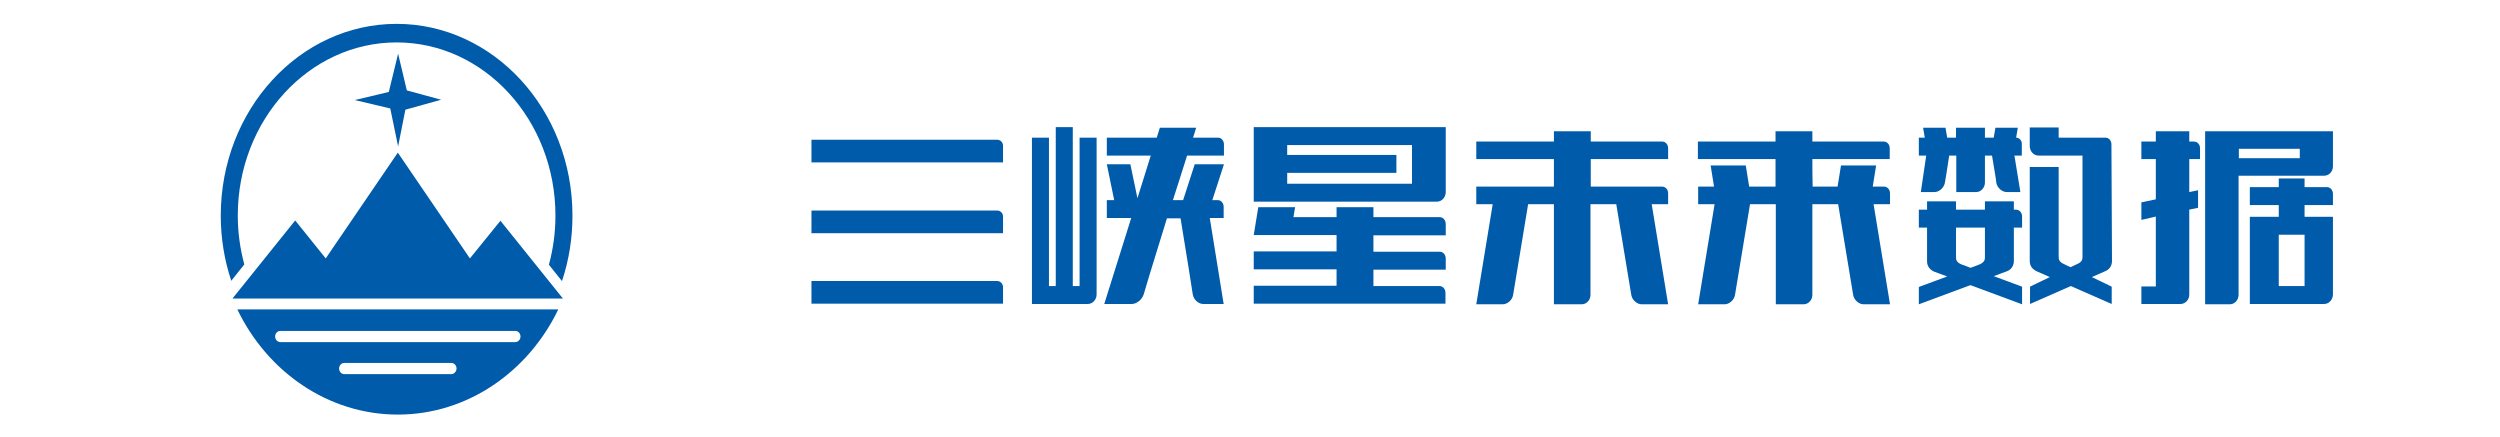
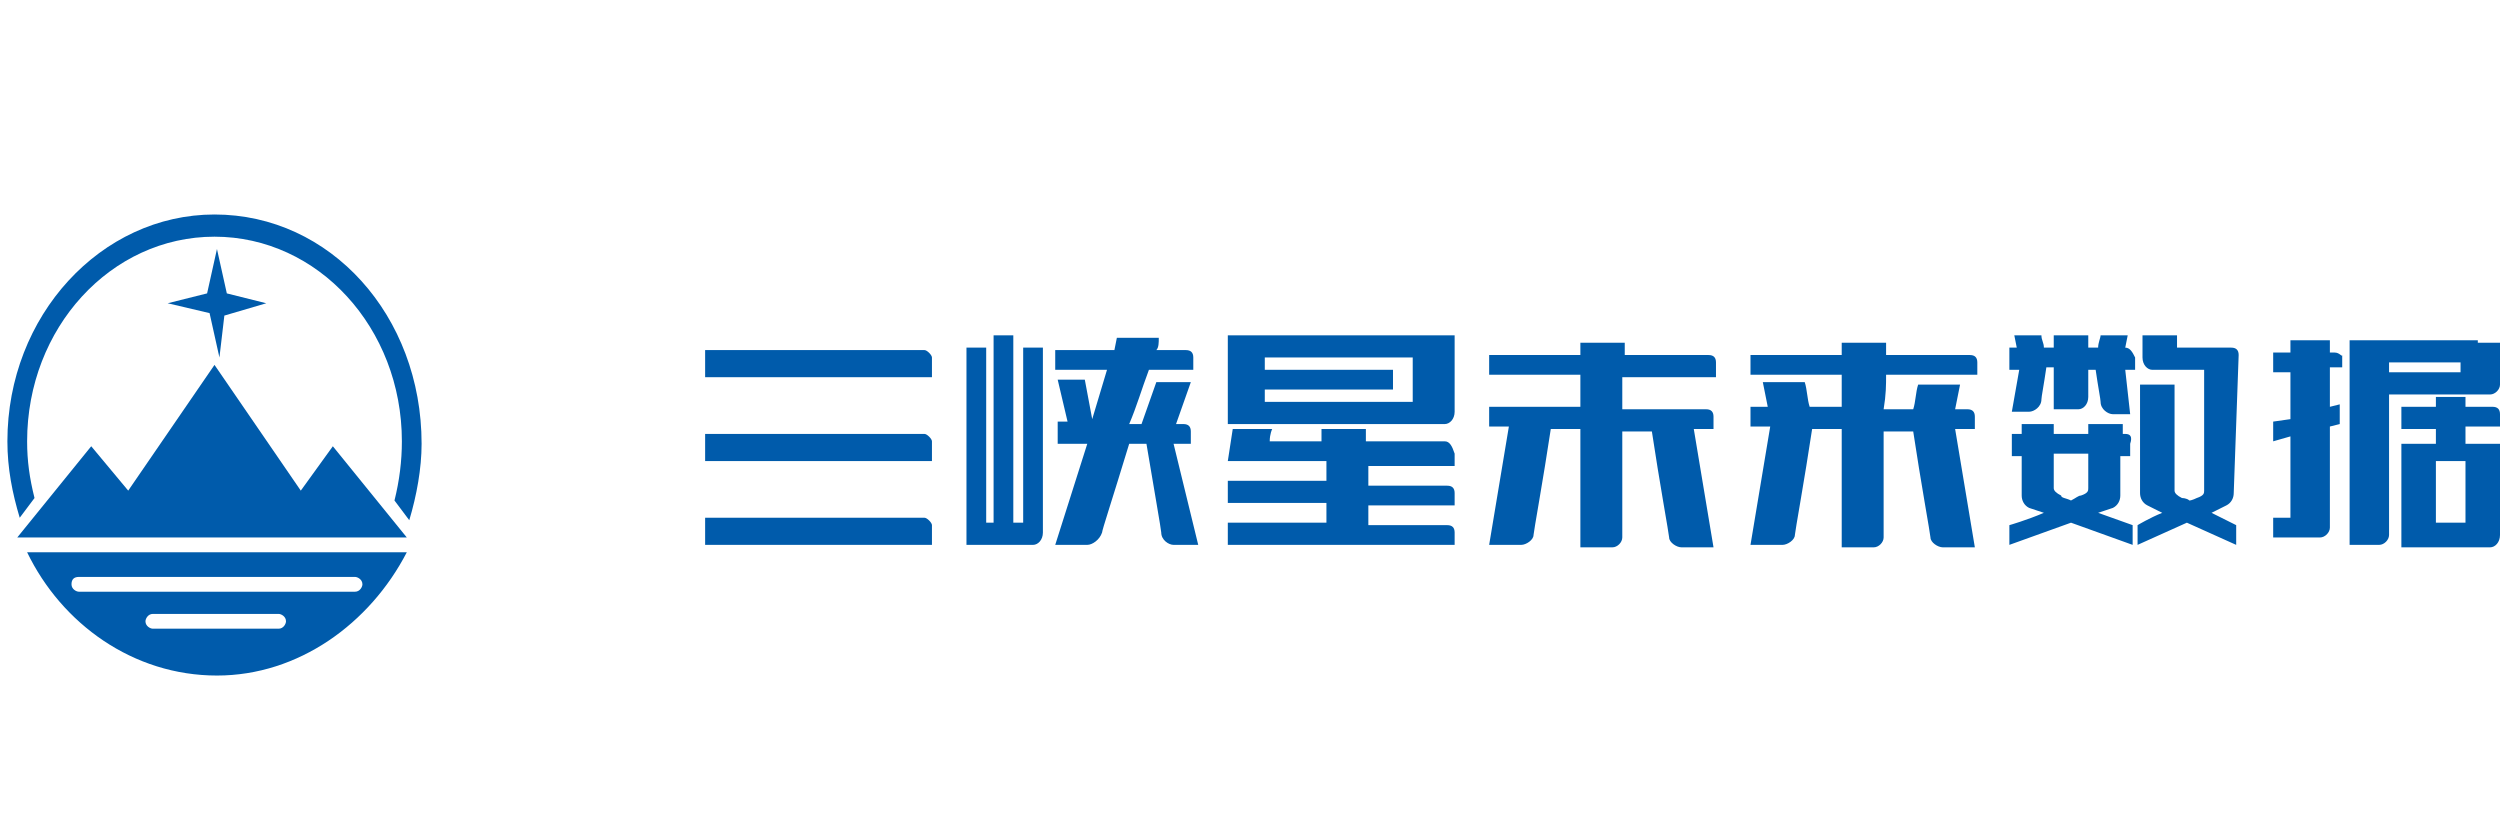
- <svg xmlns="http://www.w3.org/2000/svg" width="321" height="56" viewBox="0 0 321 56" fill="none">
-   <path d="M128.024 17.942H104.191V20.855H128.789V18.796C128.825 18.33 128.497 17.942 128.024 17.942ZM128.024 27.03H104.191V29.944H128.789V27.885C128.825 27.419 128.497 27.03 128.024 27.03ZM128.024 36.081H104.191V38.994H128.789V36.935C128.825 36.508 128.497 36.081 128.024 36.081ZM214.187 20.427V19.029C214.187 18.563 213.86 18.175 213.423 18.175H204.254V16.854H199.523V18.175H189.554V20.427H199.523V23.962H189.554V26.215H191.664L189.554 39.071H192.938C193.556 39.071 194.175 38.528 194.284 37.867C194.357 37.518 195.303 31.653 196.212 26.215H199.523V39.071H203.089C203.708 39.071 204.217 38.528 204.217 37.867V26.215H207.528C208.438 31.653 209.384 37.479 209.457 37.867C209.566 38.528 210.185 39.071 210.803 39.071H214.187L212.077 26.215H214.187V24.817C214.187 24.351 213.86 23.962 213.423 23.962H204.254V20.427H214.187ZM232.708 20.427H242.641V19.029C242.641 18.563 242.314 18.175 241.877 18.175H232.708V16.854H227.978V18.175H218.008V20.427H227.978V23.962H224.594C224.448 23.069 224.303 22.137 224.157 21.243H219.645L220.082 23.962H218.044V26.215H220.155L218.044 39.071H221.428C222.047 39.071 222.665 38.528 222.774 37.867C222.847 37.518 223.793 31.653 224.703 26.215H228.014V39.071H231.58C232.198 39.071 232.708 38.528 232.708 37.867V26.215H236.019C236.929 31.653 237.875 37.479 237.947 37.867C238.057 38.528 238.675 39.071 239.294 39.071H242.678L240.567 26.215H242.678V24.817C242.678 24.351 242.35 23.962 241.914 23.962H240.458L240.895 21.243H236.383C236.237 22.137 236.092 23.069 235.946 23.962H232.744C232.708 22.68 232.708 21.476 232.708 20.427ZM297.039 16.854H283.139V39.071H286.305C286.923 39.071 287.433 38.528 287.433 37.867V22.564H298.421C299.04 22.564 299.549 22.02 299.549 21.36V16.854H297.039ZM287.469 20.311V19.107H295.292V20.311H287.469ZM281.684 18.175H281.102V16.854H276.808V18.175H274.952V20.427H276.808V25.593L274.952 25.982V28.235L276.808 27.807V36.78H274.952V39.032H279.974C280.592 39.032 281.102 38.489 281.102 37.828V26.914L282.23 26.681V24.428L281.102 24.661V20.427H282.484V19.029C282.484 18.563 282.157 18.175 281.684 18.175Z" fill="#005BAB" />
-   <path d="M295.907 27.837V26.328H299.549V24.899C299.549 24.422 299.221 24.025 298.784 24.025H295.907V22.914H292.593V24.025H288.879V26.328H292.593V27.837H288.879V39.032H298.42C299.039 39.032 299.549 38.476 299.549 37.801V27.837H295.907ZM292.593 36.729V30.139H295.907V36.729H292.593ZM258.87 17.674L259.089 16.403H256.212C256.139 16.8 256.066 17.197 255.993 17.674H254.865V16.403H251.15V17.674H250.021C249.948 17.197 249.875 16.8 249.802 16.403H246.925L247.144 17.674H246.379V19.976H247.326L246.634 24.661H248.382C249.001 24.661 249.62 24.105 249.73 23.43C249.766 23.271 249.985 21.921 250.276 19.976H251.186V24.661H253.736C254.355 24.661 254.865 24.105 254.865 23.43V19.976H255.775C256.103 21.921 256.321 23.231 256.321 23.43C256.43 24.105 257.05 24.661 257.669 24.661H259.417L258.652 19.976H259.599V18.547C259.635 18.07 259.307 17.674 258.87 17.674ZM258.87 26.923H258.579V25.852H254.865V26.923H251.15V25.852H247.435V26.923H246.379V29.226H247.435V33.553C247.435 34.188 247.799 34.625 248.309 34.863L250.021 35.498C248.164 36.173 246.379 36.848 246.379 36.848V39.071L253.007 36.61L259.635 39.071V36.809L255.993 35.459L257.705 34.824C258.215 34.625 258.579 34.149 258.579 33.514V29.226H259.635V27.797C259.635 27.32 259.307 26.923 258.87 26.923ZM254.865 32.402V33.037C254.865 33.315 254.828 33.672 254.173 33.95C254.027 33.99 253.626 34.188 253.007 34.387C252.425 34.149 251.988 33.99 251.842 33.95C251.186 33.672 251.15 33.315 251.15 33.037V29.226H254.865V32.402ZM271.107 18.468C271.07 18.031 270.779 17.674 270.342 17.674H264.333V16.363H260.619V18.745C260.619 19.42 261.128 19.976 261.747 19.976H267.392V32.997C267.392 33.275 267.356 33.633 266.7 33.91C266.591 33.95 266.263 34.109 265.863 34.307C265.462 34.109 265.134 33.99 265.025 33.91C264.37 33.633 264.333 33.275 264.333 32.997V21.445H260.619V33.514C260.619 34.149 260.983 34.585 261.493 34.824L263.204 35.578C261.857 36.213 260.655 36.809 260.655 36.809V39.032L265.899 36.729L271.143 39.032V36.809C271.143 36.809 269.941 36.213 268.594 35.578L270.306 34.824C270.815 34.625 271.18 34.149 271.18 33.514L271.107 18.468ZM184.833 27.876H176.348V26.606H171.614V27.876H166.078C166.187 27.122 166.297 26.606 166.297 26.606H161.562L160.98 30.179H171.614V32.283H160.98V34.585H171.614V36.689H160.98V38.992H185.598V37.602C185.598 37.126 185.27 36.729 184.833 36.729H176.348V34.625H185.634V33.196C185.634 32.719 185.307 32.322 184.87 32.322H176.348V30.218H185.634V28.789C185.634 28.273 185.307 27.876 184.833 27.876ZM183.085 16.324H160.98V25.891H184.505C185.125 25.891 185.634 25.335 185.634 24.661V16.324H183.085ZM165.277 23.589V22.199H179.298V19.897H165.277V18.626H181.301V23.589H165.277ZM138.619 36.729H137.745V16.324H135.56V36.729H134.686V17.674H132.501V39.032H139.675C140.294 39.032 140.804 38.476 140.804 37.801V17.674H138.619V36.729ZM152.421 19.976H157.156V18.547C157.156 18.07 156.828 17.674 156.391 17.674H153.186C153.332 17.276 153.441 16.84 153.587 16.403H148.925L148.525 17.674H142.115V19.976H147.76L146.048 25.454L145.138 21.088H142.115L143.062 25.693H142.115V27.995H145.247L141.787 39.032H145.32C145.939 39.032 146.631 38.476 146.849 37.801C146.922 37.523 147.869 34.347 149.836 28.035H151.584C152.385 32.878 153.113 37.483 153.15 37.801C153.259 38.476 153.878 39.032 154.497 39.032H157.119L155.335 27.995H157.119V26.566C157.119 26.09 156.792 25.693 156.355 25.693H155.663L157.156 21.088H153.405L151.912 25.693H150.601C151.147 23.986 151.766 22.08 152.421 19.976ZM50.925 3.064C38.47 3.064 28.346 14.101 28.346 27.678C28.346 30.615 28.82 33.434 29.694 36.054L31.369 33.95C30.823 31.925 30.531 29.822 30.531 27.678C30.531 15.411 39.672 5.446 50.925 5.446C62.178 5.446 71.319 15.411 71.319 27.678C71.319 29.861 71.028 31.965 70.481 33.99L72.157 36.094C73.067 33.394 73.504 30.536 73.504 27.678C73.504 14.101 63.38 3.064 50.925 3.064Z" fill="#005BAB" />
-   <path d="M52.05 14.085L56.641 12.807L52.236 11.608L51.117 6.895L49.922 11.808L45.555 12.847L50.109 13.925L51.117 18.799L52.05 14.085ZM60.336 33.18L51.079 19.598L41.823 33.18L37.903 28.306L29.878 38.293V38.333H72.28L64.255 28.346L60.336 33.18ZM51.079 53.233C60.038 53.233 67.838 47.721 71.683 39.731H30.476C34.32 47.721 42.121 53.233 51.079 53.233ZM57.947 48.04H44.211C43.838 48.04 43.54 47.721 43.54 47.321C43.54 46.922 43.838 46.602 44.211 46.602H57.947C58.321 46.602 58.619 46.922 58.619 47.321C58.619 47.721 58.283 48.04 57.947 48.04ZM36 42.488H66.159C66.532 42.488 66.831 42.807 66.831 43.207C66.831 43.606 66.532 43.926 66.159 43.926H36C35.627 43.926 35.328 43.606 35.328 43.207C35.328 42.807 35.627 42.488 36 42.488Z" fill="#005BAB" />
+ <svg xmlns="http://www.w3.org/2000/svg" version="1.1" id="Layer_1" x="0px" y="0px" viewBox="0 0 101.4 33.5" style="enable-background:new 0 0 101.4 33.5;" xml:space="preserve">
+   <style type="text/css">
+ 	.st0{fill:#005BAB;}
+ </style>
+   <path class="st0" d="M37.5,14.2h-8.9v1.1h9.2v-0.8C37.8,14.4,37.6,14.2,37.5,14.2z M37.5,17.6h-8.9v1.1h9.2v-0.8  C37.8,17.8,37.6,17.6,37.5,17.6z M37.5,21h-8.9v1.1h9.2v-0.8C37.8,21.2,37.6,21,37.5,21z M69.6,15.2v-0.5c0-0.2-0.1-0.3-0.3-0.3  h-3.4v-0.5h-1.8v0.5h-3.7v0.8h3.7v1.3h-3.7v0.8h0.8l-0.8,4.8h1.3c0.2,0,0.5-0.2,0.5-0.4c0-0.1,0.4-2.3,0.7-4.3h1.2v4.8h1.3  c0.2,0,0.4-0.2,0.4-0.4v-4.3h1.2c0.3,2,0.7,4.2,0.7,4.3c0,0.2,0.3,0.4,0.5,0.4h1.3l-0.8-4.8h0.8v-0.5c0-0.2-0.1-0.3-0.3-0.3h-3.4  v-1.3H69.6z M76.5,15.2h3.7v-0.5c0-0.2-0.1-0.3-0.3-0.3h-3.4v-0.5h-1.8v0.5H71v0.8h3.7v1.3h-1.3c-0.1-0.3-0.1-0.7-0.2-1h-1.7l0.2,1  H71v0.8h0.8L71,22.1h1.3c0.2,0,0.5-0.2,0.5-0.4c0-0.1,0.4-2.3,0.7-4.3h1.2v4.8h1.3c0.2,0,0.4-0.2,0.4-0.4v-4.3h1.2  c0.3,2,0.7,4.2,0.7,4.3c0,0.2,0.3,0.4,0.5,0.4h1.3l-0.8-4.8h0.8v-0.5c0-0.2-0.1-0.3-0.3-0.3h-0.5l0.2-1h-1.7c-0.1,0.3-0.1,0.7-0.2,1  h-1.2C76.5,16,76.5,15.6,76.5,15.2z M100.5,13.8h-5.2v8.3h1.2c0.2,0,0.4-0.2,0.4-0.4V16h4.1c0.2,0,0.4-0.2,0.4-0.4v-1.7H100.5z   M96.9,15.1v-0.4h2.9v0.4H96.9z M94.7,14.3h-0.2v-0.5h-1.6v0.5h-0.7v0.8h0.7v1.9l-0.7,0.1v0.8l0.7-0.2v3.3h-0.7v0.8h1.9  c0.2,0,0.4-0.2,0.4-0.4v-4.1l0.4-0.1v-0.8l-0.4,0.1v-1.6H95v-0.5C95,14.5,94.9,14.3,94.7,14.3z" />
+   <path class="st0" d="M100,17.9v-0.6h1.4v-0.5c0-0.2-0.1-0.3-0.3-0.3H100v-0.4h-1.2v0.4h-1.4v0.9h1.4v0.6h-1.4v4.2h3.6  c0.2,0,0.4-0.2,0.4-0.5v-3.7H100z M98.8,21.2v-2.5h1.2v2.5H98.8z M86.2,14.1l0.1-0.5h-1.1c0,0.1-0.1,0.3-0.1,0.5h-0.4v-0.5h-1.4v0.5  h-0.4c0-0.2-0.1-0.3-0.1-0.5h-1.1l0.1,0.5h-0.3V15h0.4l-0.3,1.7h0.7c0.2,0,0.5-0.2,0.5-0.5c0-0.1,0.1-0.6,0.2-1.3h0.3v1.7h1  c0.2,0,0.4-0.2,0.4-0.5V15h0.3c0.1,0.7,0.2,1.2,0.2,1.3c0,0.3,0.3,0.5,0.5,0.5h0.7L86.2,15h0.4v-0.5C86.5,14.3,86.4,14.1,86.2,14.1z   M86.2,17.6h-0.1v-0.4h-1.4v0.4h-1.4v-0.4H82v0.4h-0.4v0.9H82v1.6c0,0.2,0.1,0.4,0.3,0.5l0.6,0.2c-0.7,0.3-1.4,0.5-1.4,0.5v0.8  l2.5-0.9l2.5,0.9v-0.8l-1.4-0.5l0.6-0.2c0.2-0.1,0.3-0.3,0.3-0.5v-1.6h0.4v-0.5C86.5,17.7,86.4,17.6,86.2,17.6z M84.7,19.6v0.2  c0,0.1,0,0.2-0.3,0.3c-0.1,0-0.2,0.1-0.4,0.2c-0.2-0.1-0.4-0.1-0.4-0.2c-0.2-0.1-0.3-0.2-0.3-0.3v-1.4h1.4V19.6z M90.8,14.4  c0-0.2-0.1-0.3-0.3-0.3h-2.2v-0.5h-1.4v0.9c0,0.3,0.2,0.5,0.4,0.5h2.1v4.9c0,0.1,0,0.2-0.3,0.3c0,0-0.2,0.1-0.3,0.1  c-0.1-0.1-0.3-0.1-0.3-0.1c-0.2-0.1-0.3-0.2-0.3-0.3v-4.3h-1.4V20c0,0.2,0.1,0.4,0.3,0.5l0.6,0.3c-0.5,0.2-1,0.5-1,0.5v0.8l2-0.9  l2,0.9v-0.8c0,0-0.4-0.2-1-0.5l0.6-0.3c0.2-0.1,0.3-0.3,0.3-0.5L90.8,14.4z M58.6,17.9h-3.2v-0.5h-1.8v0.5h-2.1  c0-0.3,0.1-0.5,0.1-0.5H50l-0.2,1.3h4v0.8h-4v0.9h4v0.8h-4v0.9h9.2v-0.5c0-0.2-0.1-0.3-0.3-0.3h-3.2v-0.8h3.5v-0.5  c0-0.2-0.1-0.3-0.3-0.3h-3.2v-0.8h3.5v-0.5C58.9,18.1,58.8,17.9,58.6,17.9z M58,13.6h-8.2v3.6h8.8c0.2,0,0.4-0.2,0.4-0.5v-3.1H58z   M51.3,16.3v-0.5h5.2V15h-5.2v-0.5h6v1.8H51.3z M41.4,21.2h-0.3v-7.6h-0.8v7.6h-0.3v-7.1h-0.8v8h2.7c0.2,0,0.4-0.2,0.4-0.5v-7.5  h-0.8V21.2z M46.6,15h1.8v-0.5c0-0.2-0.1-0.3-0.3-0.3h-1.2c0.1-0.1,0.1-0.3,0.1-0.5h-1.7l-0.1,0.5h-2.4V15h2.1l-0.6,2l-0.3-1.6h-1.1  l0.4,1.7h-0.4V18h1.2l-1.3,4.1h1.3c0.2,0,0.5-0.2,0.6-0.5c0-0.1,0.4-1.3,1.1-3.6h0.7c0.3,1.8,0.6,3.5,0.6,3.6c0,0.3,0.3,0.5,0.5,0.5  h1L47.6,18h0.7v-0.5c0-0.2-0.1-0.3-0.3-0.3h-0.3l0.6-1.7h-1.4l-0.6,1.7h-0.5C46.1,16.5,46.3,15.8,46.6,15z M8.7,8.7  c-4.6,0-8.4,4.1-8.4,9.2C0.3,19,0.5,20,0.8,21l0.6-0.8c-0.2-0.8-0.3-1.5-0.3-2.3c0-4.6,3.4-8.3,7.6-8.3s7.6,3.7,7.6,8.3  c0,0.8-0.1,1.6-0.3,2.4l0.6,0.8c0.3-1,0.5-2.1,0.5-3.1C17.1,12.8,13.4,8.7,8.7,8.7z" />
+   <path class="st0" d="M9.1,12.8l1.7-0.5l-1.6-0.4l-0.4-1.8l-0.4,1.8l-1.6,0.4l1.7,0.4l0.4,1.8L9.1,12.8z M12.2,19.9l-3.5-5.1  l-3.5,5.1l-1.5-1.8l-3,3.7v0h15.8l-3-3.7L12.2,19.9z M8.8,27.4c3.3,0,6.2-2.1,7.7-5H1.1C2.5,25.3,5.4,27.4,8.8,27.4z M11.3,25.5H6.2  c-0.1,0-0.3-0.1-0.3-0.3c0-0.1,0.1-0.3,0.3-0.3h5.1c0.1,0,0.3,0.1,0.3,0.3C11.6,25.3,11.5,25.5,11.3,25.5z M3.2,23.4h11.2  c0.1,0,0.3,0.1,0.3,0.3c0,0.1-0.1,0.3-0.3,0.3H3.2c-0.1,0-0.3-0.1-0.3-0.3C2.9,23.5,3,23.4,3.2,23.4z" />
</svg>
